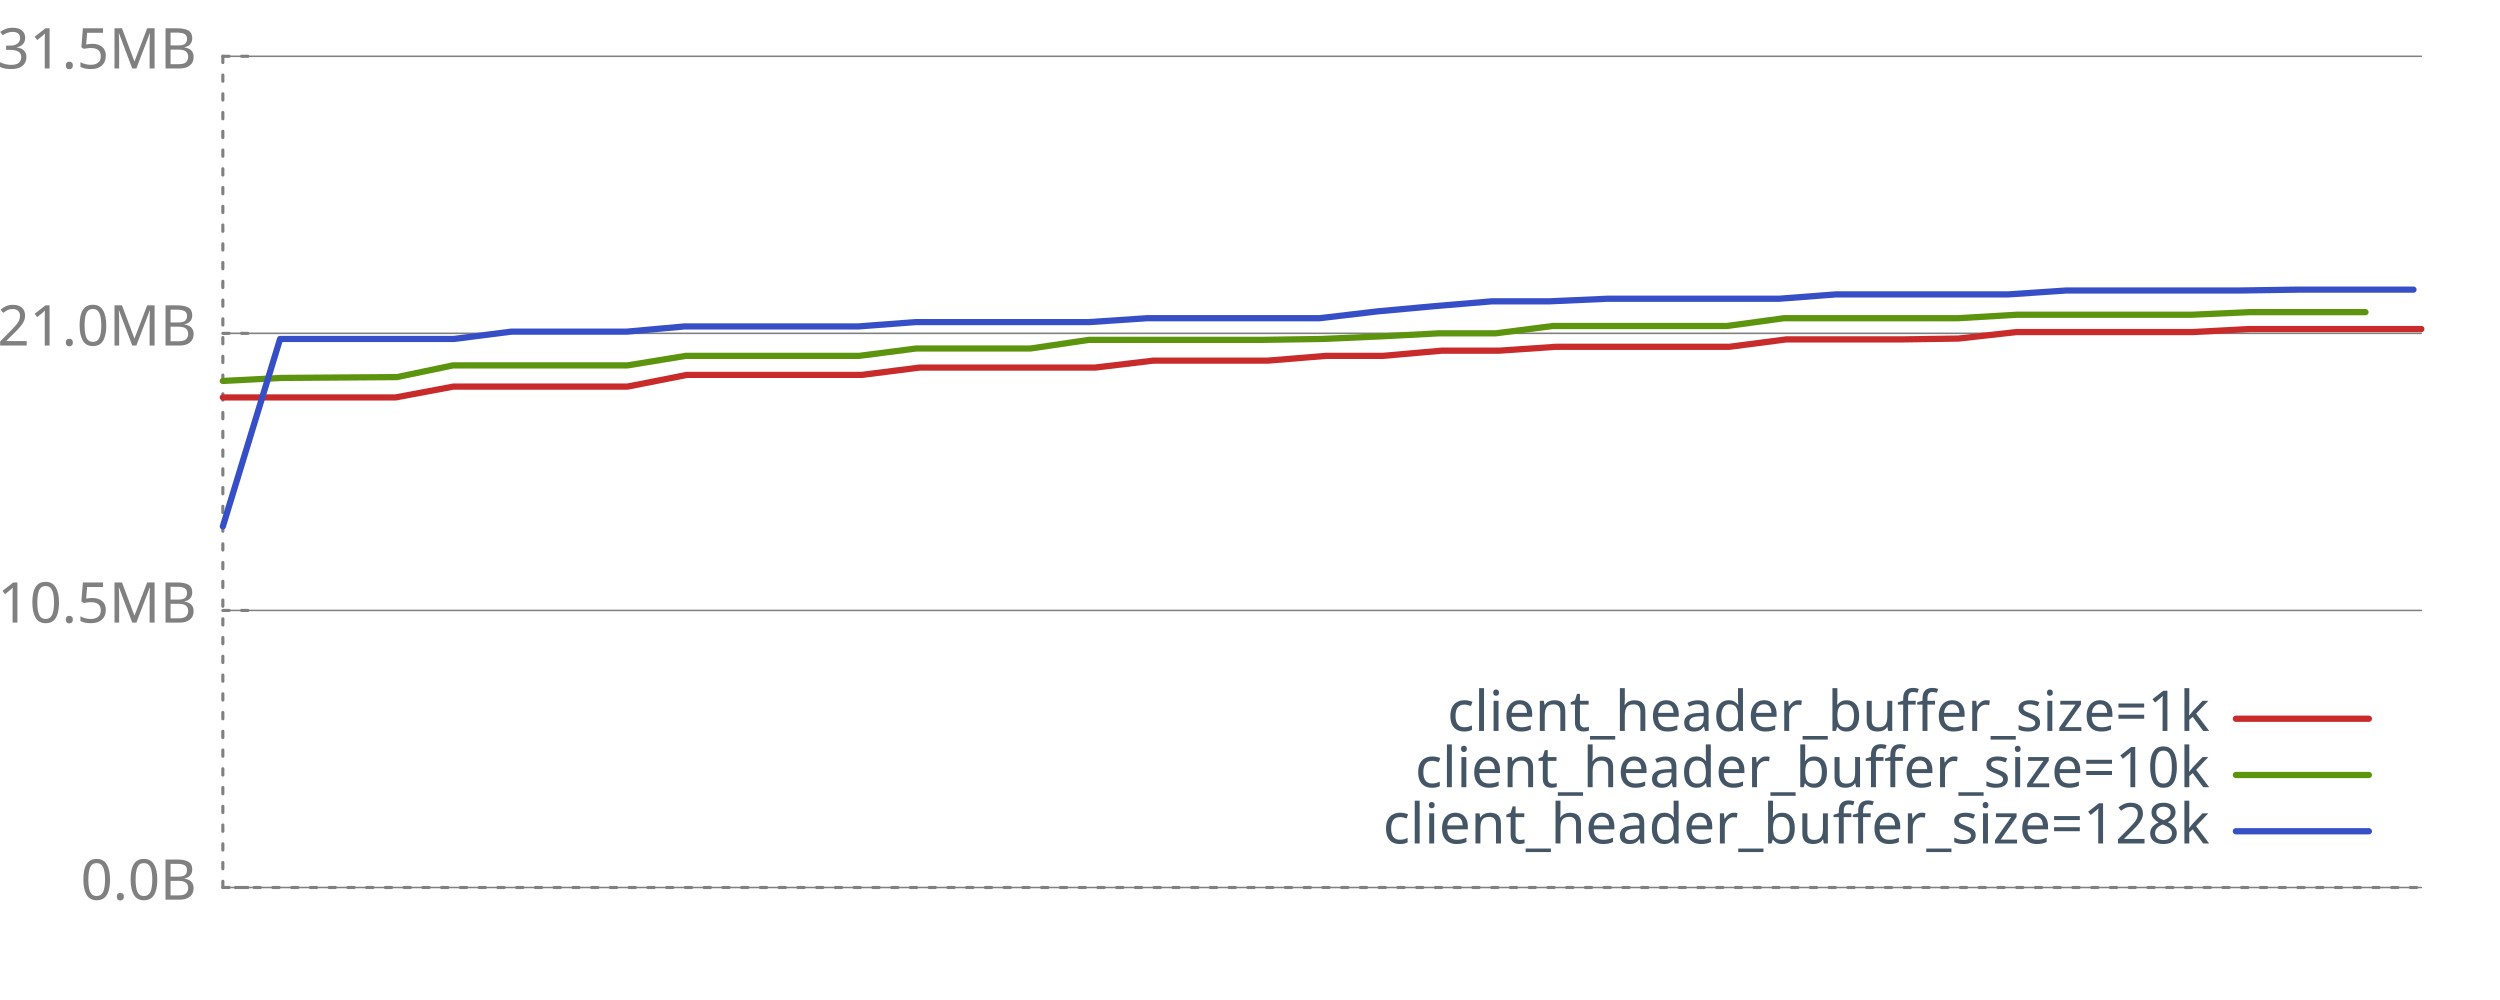
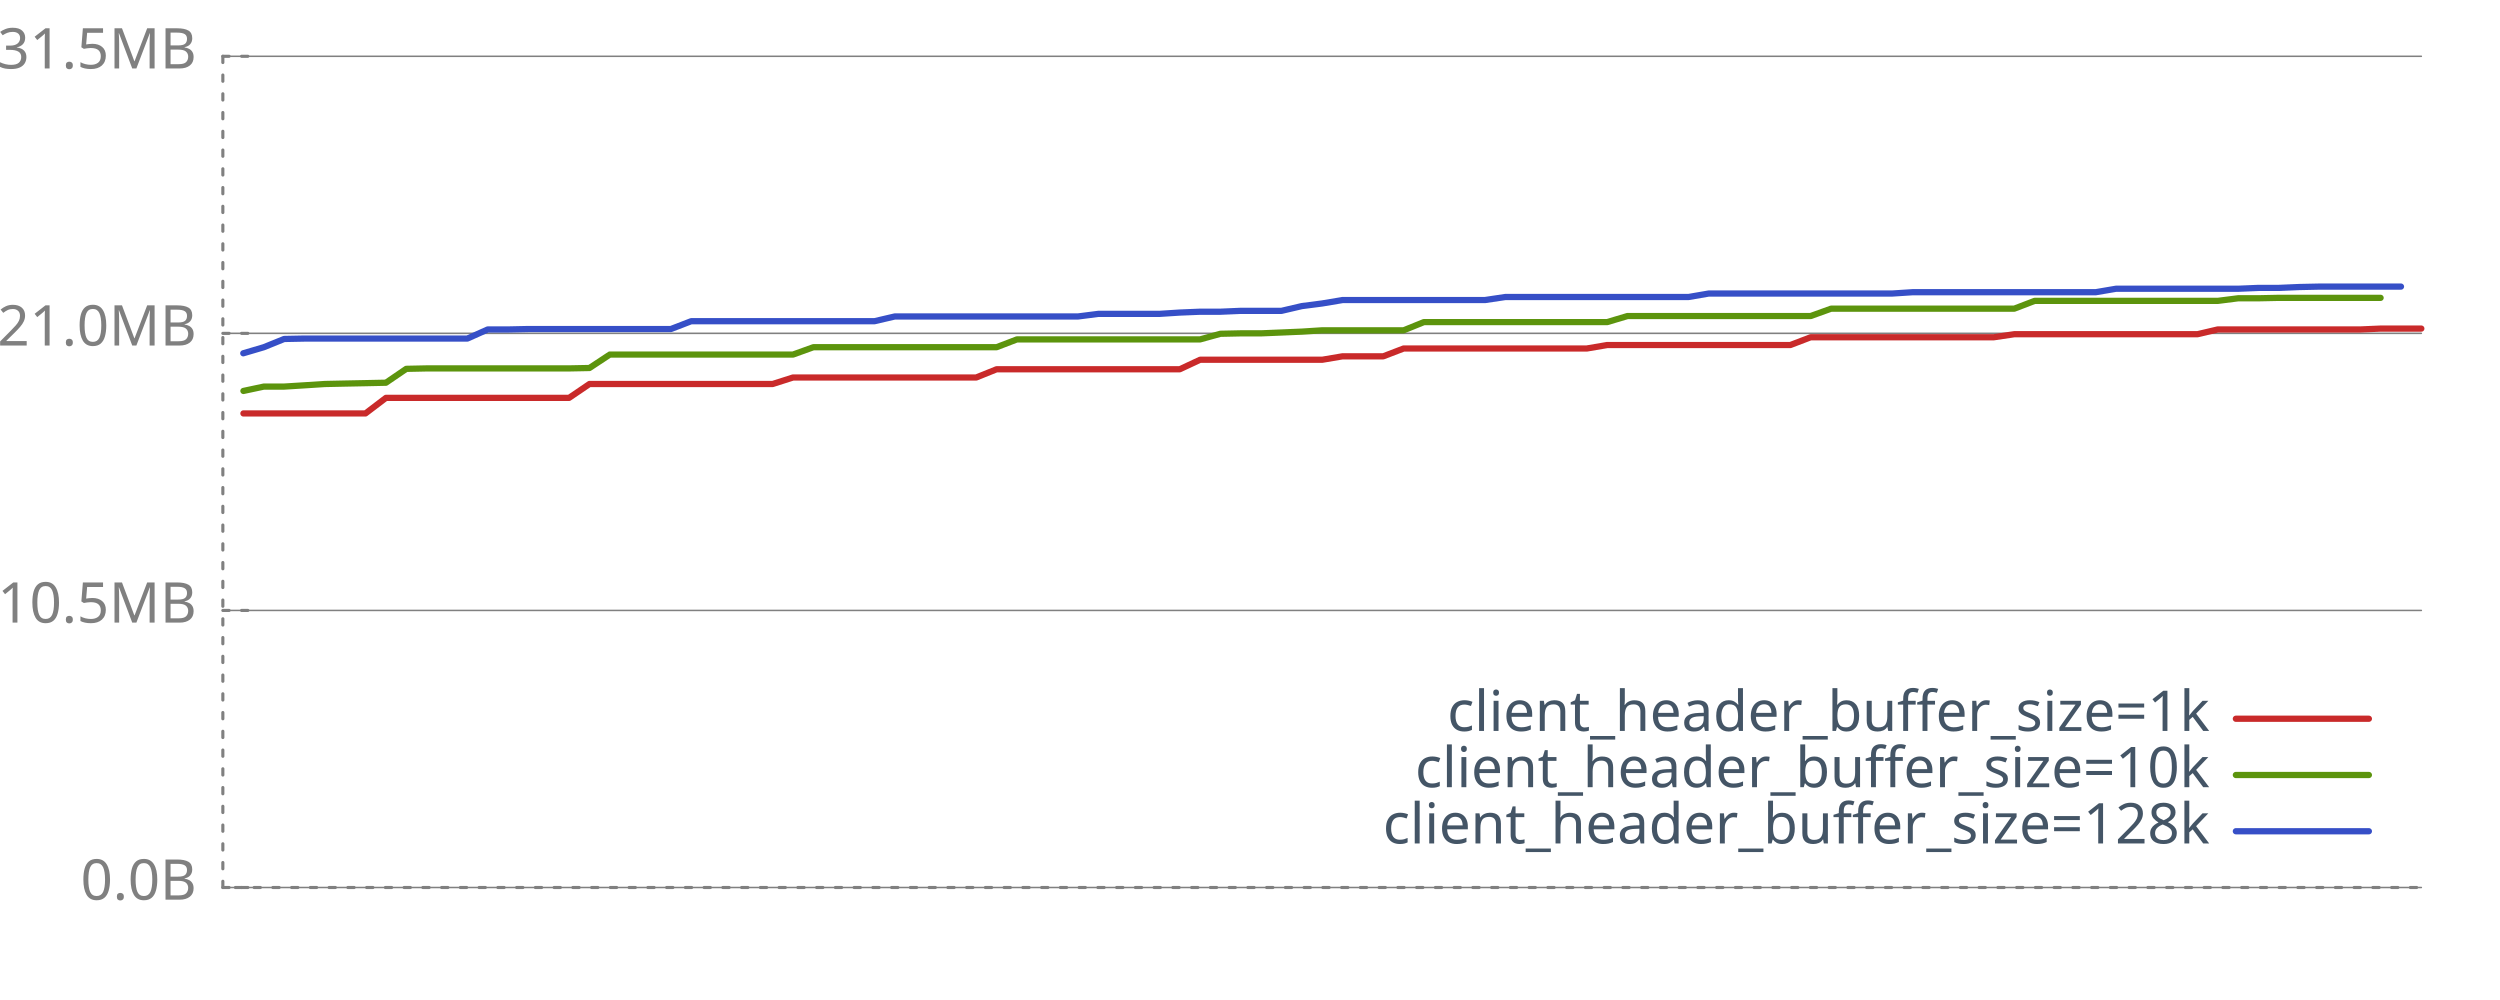
<svg xmlns="http://www.w3.org/2000/svg" xmlns:xlink="http://www.w3.org/1999/xlink" width="800" height="320" viewBox="0 0 800 320">
  <g id="gnuplot_canvas">
    <rect x="0" y="0" width="800" height="320" fill="none" />
    <defs>
      <circle id="gpDot" r="0.5" stroke-width="0.5" stroke="currentColor" />
      <path id="gpPt0" stroke-width="0.222" stroke="currentColor" d="M-1,0 h2 M0,-1 v2" />
      <path id="gpPt1" stroke-width="0.222" stroke="currentColor" d="M-1,-1 L1,1 M1,-1 L-1,1" />
      <path id="gpPt2" stroke-width="0.222" stroke="currentColor" d="M-1,0 L1,0 M0,-1 L0,1 M-1,-1 L1,1 M-1,1 L1,-1" />
      <rect id="gpPt3" stroke-width="0.222" stroke="currentColor" x="-1" y="-1" width="2" height="2" />
      <rect id="gpPt4" stroke-width="0.222" stroke="currentColor" fill="currentColor" x="-1" y="-1" width="2" height="2" />
      <circle id="gpPt5" stroke-width="0.222" stroke="currentColor" cx="0" cy="0" r="1" />
      <use xlink:href="#gpPt5" id="gpPt6" fill="currentColor" stroke="none" />
      <path id="gpPt7" stroke-width="0.222" stroke="currentColor" d="M0,-1.33 L-1.33,0.67 L1.33,0.67 z" />
      <use xlink:href="#gpPt7" id="gpPt8" fill="currentColor" stroke="none" />
      <use xlink:href="#gpPt7" id="gpPt9" stroke="currentColor" transform="rotate(180)" />
      <use xlink:href="#gpPt9" id="gpPt10" fill="currentColor" stroke="none" />
      <use xlink:href="#gpPt3" id="gpPt11" stroke="currentColor" transform="rotate(45)" />
      <use xlink:href="#gpPt11" id="gpPt12" fill="currentColor" stroke="none" />
      <path id="gpPt13" stroke-width="0.222" stroke="currentColor" d="M0,1.330 L1.265,0.411 L0.782,-1.067 L-0.782,-1.076 L-1.265,0.411 z" />
      <use xlink:href="#gpPt13" id="gpPt14" fill="currentColor" stroke="none" />
      <filter id="textbox" filterUnits="objectBoundingBox" x="0" y="0" height="1" width="1">
        <feFlood flood-color="white" flood-opacity="1" result="bgnd" />
        <feComposite in="SourceGraphic" in2="bgnd" operator="atop" />
      </filter>
      <filter id="greybox" filterUnits="objectBoundingBox" x="0" y="0" height="1" width="1">
        <feFlood flood-color="lightgrey" flood-opacity="1" result="grey" />
        <feComposite in="SourceGraphic" in2="grey" operator="atop" />
      </filter>
    </defs>
    <g fill="none" color="white" stroke="currentColor" stroke-width="1.00" stroke-linecap="round" stroke-linejoin="round">
</g>
    <g fill="none" color="gray" stroke="currentColor" stroke-width="1.00" stroke-linecap="round" stroke-linejoin="round">
</g>
    <g fill="none" color="gray" stroke="rgb(128, 128, 128)" stroke-width="0.50" stroke-linecap="round" stroke-linejoin="round">
</g>
    <g fill="none" color="black" stroke="currentColor" stroke-width="0.50" stroke-linecap="round" stroke-linejoin="round">
      <path stroke="rgb(128, 128, 128)" class="gridline" d="M71.31,284.00 L774.82,284.00  " />
    </g>
    <g fill="none" color="black" stroke="rgb(128, 128, 128)" stroke-width="1.00" stroke-linecap="round" stroke-linejoin="round">
</g>
    <g fill="none" color="gray" stroke="currentColor" stroke-width="1.00" stroke-linecap="round" stroke-linejoin="round">
      <path stroke="rgb(128, 128, 128)" stroke-dasharray="2,4" d="M71.31,284.00 L80.31,284.00  " />
      <g transform="translate(62.92,287.90)" stroke="none" fill="rgb(128,128,128)" font-family="Gill Sans" font-size="18.00" text-anchor="end">
        <text>
          <tspan font-family="Gill Sans">0.0B</tspan>
        </text>
      </g>
    </g>
    <g fill="none" color="gray" stroke="currentColor" stroke-width="1.00" stroke-linecap="round" stroke-linejoin="round">
</g>
    <g fill="none" color="gray" stroke="rgb(128, 128, 128)" stroke-width="0.50" stroke-linecap="round" stroke-linejoin="round">
</g>
    <g fill="none" color="black" stroke="currentColor" stroke-width="0.50" stroke-linecap="round" stroke-linejoin="round">
      <path stroke="rgb(128, 128, 128)" class="gridline" d="M71.31,195.34 L774.82,195.34  " />
    </g>
    <g fill="none" color="black" stroke="rgb(128, 128, 128)" stroke-width="1.00" stroke-linecap="round" stroke-linejoin="round">
</g>
    <g fill="none" color="gray" stroke="currentColor" stroke-width="1.00" stroke-linecap="round" stroke-linejoin="round">
      <path stroke="rgb(128, 128, 128)" stroke-dasharray="2,4" d="M71.31,195.34 L80.31,195.34  " />
      <g transform="translate(62.92,199.24)" stroke="none" fill="rgb(128,128,128)" font-family="Gill Sans" font-size="18.00" text-anchor="end">
        <text>
          <tspan font-family="Gill Sans">10.5MB</tspan>
        </text>
      </g>
    </g>
    <g fill="none" color="gray" stroke="currentColor" stroke-width="1.00" stroke-linecap="round" stroke-linejoin="round">
</g>
    <g fill="none" color="gray" stroke="rgb(128, 128, 128)" stroke-width="0.50" stroke-linecap="round" stroke-linejoin="round">
</g>
    <g fill="none" color="black" stroke="currentColor" stroke-width="0.50" stroke-linecap="round" stroke-linejoin="round">
      <path stroke="rgb(128, 128, 128)" class="gridline" d="M71.31,106.67 L774.82,106.67  " />
    </g>
    <g fill="none" color="black" stroke="rgb(128, 128, 128)" stroke-width="1.00" stroke-linecap="round" stroke-linejoin="round">
</g>
    <g fill="none" color="gray" stroke="currentColor" stroke-width="1.00" stroke-linecap="round" stroke-linejoin="round">
      <path stroke="rgb(128, 128, 128)" stroke-dasharray="2,4" d="M71.31,106.67 L80.31,106.67  " />
      <g transform="translate(62.92,110.57)" stroke="none" fill="rgb(128,128,128)" font-family="Gill Sans" font-size="18.00" text-anchor="end">
        <text>
          <tspan font-family="Gill Sans">21.0MB</tspan>
        </text>
      </g>
    </g>
    <g fill="none" color="gray" stroke="currentColor" stroke-width="1.00" stroke-linecap="round" stroke-linejoin="round">
</g>
    <g fill="none" color="gray" stroke="rgb(128, 128, 128)" stroke-width="0.50" stroke-linecap="round" stroke-linejoin="round">
</g>
    <g fill="none" color="black" stroke="currentColor" stroke-width="0.50" stroke-linecap="round" stroke-linejoin="round">
      <path stroke="rgb(128, 128, 128)" class="gridline" d="M71.31,18.01 L774.82,18.01  " />
    </g>
    <g fill="none" color="black" stroke="rgb(128, 128, 128)" stroke-width="1.00" stroke-linecap="round" stroke-linejoin="round">
</g>
    <g fill="none" color="gray" stroke="currentColor" stroke-width="1.00" stroke-linecap="round" stroke-linejoin="round">
      <path stroke="rgb(128, 128, 128)" stroke-dasharray="2,4" d="M71.31,18.01 L80.31,18.01  " />
      <g transform="translate(62.92,21.91)" stroke="none" fill="rgb(128,128,128)" font-family="Gill Sans" font-size="18.00" text-anchor="end">
        <text>
          <tspan font-family="Gill Sans">31.5MB</tspan>
        </text>
      </g>
    </g>
    <g fill="none" color="gray" stroke="currentColor" stroke-width="1.00" stroke-linecap="round" stroke-linejoin="round">
</g>
    <g fill="none" color="gray" stroke="currentColor" stroke-width="1.00" stroke-linecap="round" stroke-linejoin="round">
      <path stroke="rgb(128, 128, 128)" stroke-dasharray="2,4" d="M71.31,18.01 L71.31,284.00 L774.82,284.00 M774.82,18.01 M71.31,18.01  " />
    </g>
    <g fill="none" color="gray" stroke="currentColor" stroke-width="1.00" stroke-linecap="round" stroke-linejoin="round">
</g>
    <g id="gnuplot_plot_1">
      <g fill="none" color="white" stroke="rgb(128, 128, 128)" stroke-width="2.00" stroke-linecap="round" stroke-linejoin="round">
</g>
      <g fill="none" color="black" stroke="currentColor" stroke-width="2.00" stroke-linecap="round" stroke-linejoin="round">
        <g transform="translate(707.09,233.90)" stroke="none" fill="rgb(68,85,102)" font-family="Gill Sans" font-size="18.00" text-anchor="end">
          <text>
            <tspan font-family="Gill Sans">client_header_buffer_size=1k</tspan>
          </text>
        </g>
      </g>
      <g fill="none" color="black" stroke="currentColor" stroke-width="2.00" stroke-linecap="round" stroke-linejoin="round">
-         <path stroke="rgb(201,  42,  42)" d="M715.48,230.00 L758.04,230.00 M71.31,127.18 L89.81,127.18 L108.21,127.18 L126.56,127.18 L145.06,123.71 L163.70,123.71   L182.24,123.71 L200.80,123.71 L219.76,119.97 L238.31,119.97 L256.98,119.97 L275.73,119.97 L294.28,117.62 L312.94,117.62   L331.78,117.62 L350.45,117.62 L369.07,115.40 L387.62,115.40 L405.74,115.40 L424.25,113.88 L442.51,113.88 L461.35,112.21   L479.86,112.21 L497.98,110.97 L516.41,110.97 L534.83,110.97 L553.42,110.97 L571.60,108.61 L590.14,108.61 L608.58,108.61   L626.71,108.34 L645.30,106.26 L663.93,106.26 L682.51,106.26 L701.62,106.26 L719.84,105.29 L738.34,105.29 L756.57,105.29   L774.82,105.29  " />
+         <path stroke="rgb(201,  42,  42)" d="M715.48,230.00 L758.04,230.00 M77.90,132.30 L84.42,132.30 L90.94,132.30 L97.44,132.30 L103.95,132.30 L110.44,132.30   L116.95,132.30 L123.50,127.32 L130.01,127.32 L136.52,127.32 L143.04,127.32 L149.55,127.32 L156.06,127.32 L162.58,127.32   L169.09,127.32 L175.60,127.32 L182.10,127.32 L188.63,122.88 L195.20,122.88 L201.63,122.88 L208.17,122.88 L214.68,122.88   L221.17,122.88 L227.71,122.88 L234.20,122.88 L240.70,122.88 L247.25,122.88 L253.76,120.80 L260.22,120.80 L266.79,120.80   L273.31,120.80 L279.79,120.80 L286.33,120.80 L292.84,120.80 L299.35,120.80 L305.87,120.80 L312.38,120.80 L318.89,118.17   L325.40,118.17 L331.92,118.17 L338.43,118.17 L344.95,118.17 L351.46,118.17 L357.95,118.17 L364.49,118.17 L371.00,118.17   L377.51,118.17 L384.03,115.12 L390.48,115.12 L397.05,115.12 L403.53,115.12 L410.07,115.12 L416.59,115.12 L423.11,115.12   L429.61,114.02 L436.13,114.02 L442.64,114.02 L449.16,111.52 L455.67,111.52 L462.19,111.52 L468.70,111.52 L475.21,111.52   L481.70,111.52 L488.24,111.52 L494.75,111.52 L501.27,111.52 L507.77,111.52 L514.29,110.41 L520.81,110.41 L527.32,110.41   L533.83,110.41 L540.29,110.41 L546.85,110.41 L553.37,110.41 L559.88,110.41 L566.40,110.41 L572.91,110.41 L579.42,107.92   L585.93,107.92 L592.45,107.92 L598.94,107.92 L605.47,107.92 L611.99,107.92 L618.51,107.92 L624.98,107.92 L631.53,107.92   L638.04,107.92 L644.55,106.95 L651.07,106.95 L657.58,106.95 L664.10,106.95 L670.58,106.95 L677.12,106.95 L683.63,106.95   L690.15,106.95 L696.66,106.95 L703.18,106.95 L709.66,105.43 L716.20,105.43 L722.71,105.43 L729.23,105.43 L735.74,105.43   L742.19,105.43 L748.76,105.43 L755.28,105.43 L761.79,105.15 L768.31,105.15 L774.82,105.15  " />
      </g>
    </g>
    <g id="gnuplot_plot_2">
      <g fill="none" color="black" stroke="currentColor" stroke-width="2.00" stroke-linecap="round" stroke-linejoin="round">
        <g transform="translate(707.09,251.90)" stroke="none" fill="rgb(68,85,102)" font-family="Gill Sans" font-size="18.00" text-anchor="end">
          <text>
            <tspan font-family="Gill Sans">client_header_buffer_size=10k</tspan>
          </text>
        </g>
      </g>
      <g fill="none" color="black" stroke="currentColor" stroke-width="2.00" stroke-linecap="round" stroke-linejoin="round">
-         <path stroke="rgb( 92, 148,  13)" d="M715.48,248.00 L758.04,248.00 M71.31,121.91 L89.93,120.94 L108.62,120.80 L127.02,120.67 L144.90,116.93 L163.46,116.93   L182.14,116.93 L200.76,116.93 L219.41,113.88 L237.78,113.88 L256.45,113.88 L274.90,113.88 L293.14,111.52 L311.44,111.52   L329.75,111.52 L348.48,108.75 L367.23,108.75 L385.65,108.75 L404.28,108.75 L422.97,108.47 L441.82,107.64 L460.38,106.67   L478.58,106.67 L496.91,104.32 L515.45,104.32 L534.09,104.32 L552.61,104.32 L570.91,101.82 L589.47,101.82 L607.85,101.82   L626.62,101.82 L645.37,100.72 L663.97,100.72 L682.55,100.72 L701.24,100.72 L719.78,99.89 L738.57,99.89 L756.95,99.89    " />
+         <path stroke="rgb( 92, 148,  13)" d="M715.48,248.00 L758.04,248.00 M77.90,125.10 L84.42,123.71 L90.87,123.71 L97.44,123.30 L103.96,122.88 L110.47,122.74   L116.98,122.61 L123.50,122.47 L130.01,118.03 L136.53,117.89 L143.04,117.89 L149.55,117.89 L156.06,117.89 L162.52,117.89   L169.08,117.89 L175.61,117.89 L182.12,117.89 L188.63,117.76 L195.14,113.46 L201.66,113.46 L208.17,113.46 L214.68,113.46   L221.19,113.46 L227.71,113.46 L234.22,113.46 L240.73,113.46 L247.25,113.46 L253.76,113.46 L260.28,111.11 L266.79,111.11   L273.31,111.11 L279.76,111.11 L286.32,111.11 L292.84,111.11 L299.31,111.11 L305.87,111.11 L312.38,111.11 L318.89,111.11   L325.41,108.61 L331.92,108.61 L338.43,108.61 L344.95,108.61 L351.46,108.61 L357.97,108.61 L364.48,108.61 L371.00,108.61   L377.51,108.61 L384.02,108.61 L390.54,106.81 L397.05,106.67 L403.56,106.67 L410.08,106.40 L416.59,106.12 L423.10,105.70   L429.62,105.70 L436.12,105.70 L442.64,105.70 L449.16,105.70 L455.65,103.07 L462.13,103.07 L468.70,103.07 L475.21,103.07   L481.67,103.07 L488.24,103.07 L494.75,103.07 L501.28,103.07 L507.77,103.07 L514.29,103.07 L520.80,101.13 L527.29,101.13   L533.83,101.13 L540.34,101.13 L546.85,101.13 L553.37,101.13 L559.89,101.13 L566.38,101.13 L572.91,101.13 L579.42,101.13   L585.94,98.78 L592.45,98.78 L598.96,98.78 L605.47,98.78 L611.99,98.78 L618.50,98.78 L624.97,98.78 L631.50,98.78   L638.04,98.78 L644.55,98.78 L651.08,96.28 L657.58,96.28 L664.09,96.28 L670.61,96.28 L677.11,96.28 L683.64,96.28   L690.15,96.28 L696.66,96.28 L703.18,96.28 L709.69,96.28 L716.20,95.45 L722.71,95.45 L729.23,95.31 L735.75,95.31   L742.25,95.31 L748.77,95.31 L755.28,95.31 L761.79,95.31  " />
      </g>
    </g>
    <g id="gnuplot_plot_3">
      <g fill="none" color="black" stroke="currentColor" stroke-width="2.00" stroke-linecap="round" stroke-linejoin="round">
        <g transform="translate(707.09,269.90)" stroke="none" fill="rgb(68,85,102)" font-family="Gill Sans" font-size="18.00" text-anchor="end">
          <text>
            <tspan font-family="Gill Sans">client_header_buffer_size=128k</tspan>
          </text>
        </g>
      </g>
      <g fill="none" color="black" stroke="currentColor" stroke-width="2.00" stroke-linecap="round" stroke-linejoin="round">
-         <path stroke="rgb( 54,  79, 199)" d="M715.48,266.00 L758.04,266.00 M71.31,168.46 L89.63,108.47 L108.03,108.47 L126.77,108.47 L145.21,108.47 L163.69,106.12   L182.26,106.12 L200.63,106.12 L219.03,104.46 L237.59,104.46 L255.94,104.46 L274.66,104.46 L292.98,103.07 L311.59,103.07   L330.10,103.07 L348.55,103.07 L367.16,101.82 L385.95,101.82 L404.05,101.82 L422.31,101.82 L441.07,99.61 L459.24,97.95   L477.47,96.42 L495.89,96.42 L514.51,95.59 L532.90,95.59 L551.09,95.59 L569.38,95.59 L587.49,94.21 L605.85,94.21   L624.04,94.21 L642.63,94.21 L661.18,92.96 L679.81,92.96 L698.22,92.96 L716.84,92.96 L735.40,92.68 L753.95,92.68   L772.31,92.68  " />
+         <path stroke="rgb( 54,  79, 199)" d="M715.48,266.00 L758.04,266.00 M77.85,113.05 L84.42,111.11 L90.93,108.47 L97.44,108.34 L103.95,108.34 L110.47,108.34   L116.98,108.34 L123.50,108.34 L130.01,108.34 L136.52,108.34 L142.99,108.34 L149.55,108.34 L156.06,105.43 L162.57,105.43   L169.09,105.29 L175.61,105.29 L182.12,105.29 L188.63,105.29 L195.15,105.29 L201.62,105.29 L208.17,105.29 L214.68,105.29   L221.17,102.79 L227.71,102.79 L234.21,102.79 L240.72,102.79 L247.25,102.79 L253.76,102.79 L260.27,102.79 L266.79,102.79   L273.30,102.79 L279.81,102.79 L286.33,101.27 L292.82,101.27 L299.35,101.27 L305.86,101.27 L312.38,101.27 L318.89,101.27   L325.41,101.27 L331.92,101.27 L338.43,101.27 L344.95,101.27 L351.46,100.44 L357.97,100.44 L364.48,100.44 L371.00,100.44   L377.51,100.02 L384.02,99.75 L390.54,99.75 L397.06,99.47 L403.56,99.47 L410.08,99.47 L416.59,97.95 L423.08,97.11   L429.62,96.01 L436.13,96.01 L442.64,96.01 L449.16,96.01 L455.67,96.01 L462.18,96.01 L468.70,96.01 L475.21,96.01   L481.72,95.04 L488.24,95.04 L494.76,95.04 L501.20,95.04 L507.78,95.04 L514.29,95.04 L520.80,95.04 L527.32,95.04   L533.83,95.04 L540.34,95.04 L546.79,93.93 L553.33,93.93 L559.88,93.93 L566.39,93.93 L572.91,93.93 L579.42,93.93   L585.94,93.93 L592.45,93.93 L598.96,93.93 L605.48,93.93 L611.99,93.51 L618.50,93.51 L625.02,93.51 L631.53,93.51   L638.04,93.51 L644.56,93.51 L651.07,93.51 L657.58,93.51 L664.09,93.51 L670.61,93.51 L677.12,92.40 L683.63,92.40   L690.15,92.40 L696.66,92.40 L703.12,92.40 L709.69,92.40 L716.20,92.40 L722.71,92.13 L729.23,92.13 L735.74,91.85   L742.26,91.71 L748.77,91.71 L755.28,91.71 L761.79,91.71 L768.31,91.71  " />
      </g>
    </g>
    <g fill="none" color="black" stroke="currentColor" stroke-width="2.00" stroke-linecap="round" stroke-linejoin="round">
</g>
    <g fill="none" color="black" stroke="black" stroke-width="1.00" stroke-linecap="round" stroke-linejoin="round">
</g>
    <g fill="none" color="gray" stroke="currentColor" stroke-width="1.00" stroke-linecap="round" stroke-linejoin="round">
</g>
  </g>
</svg>
